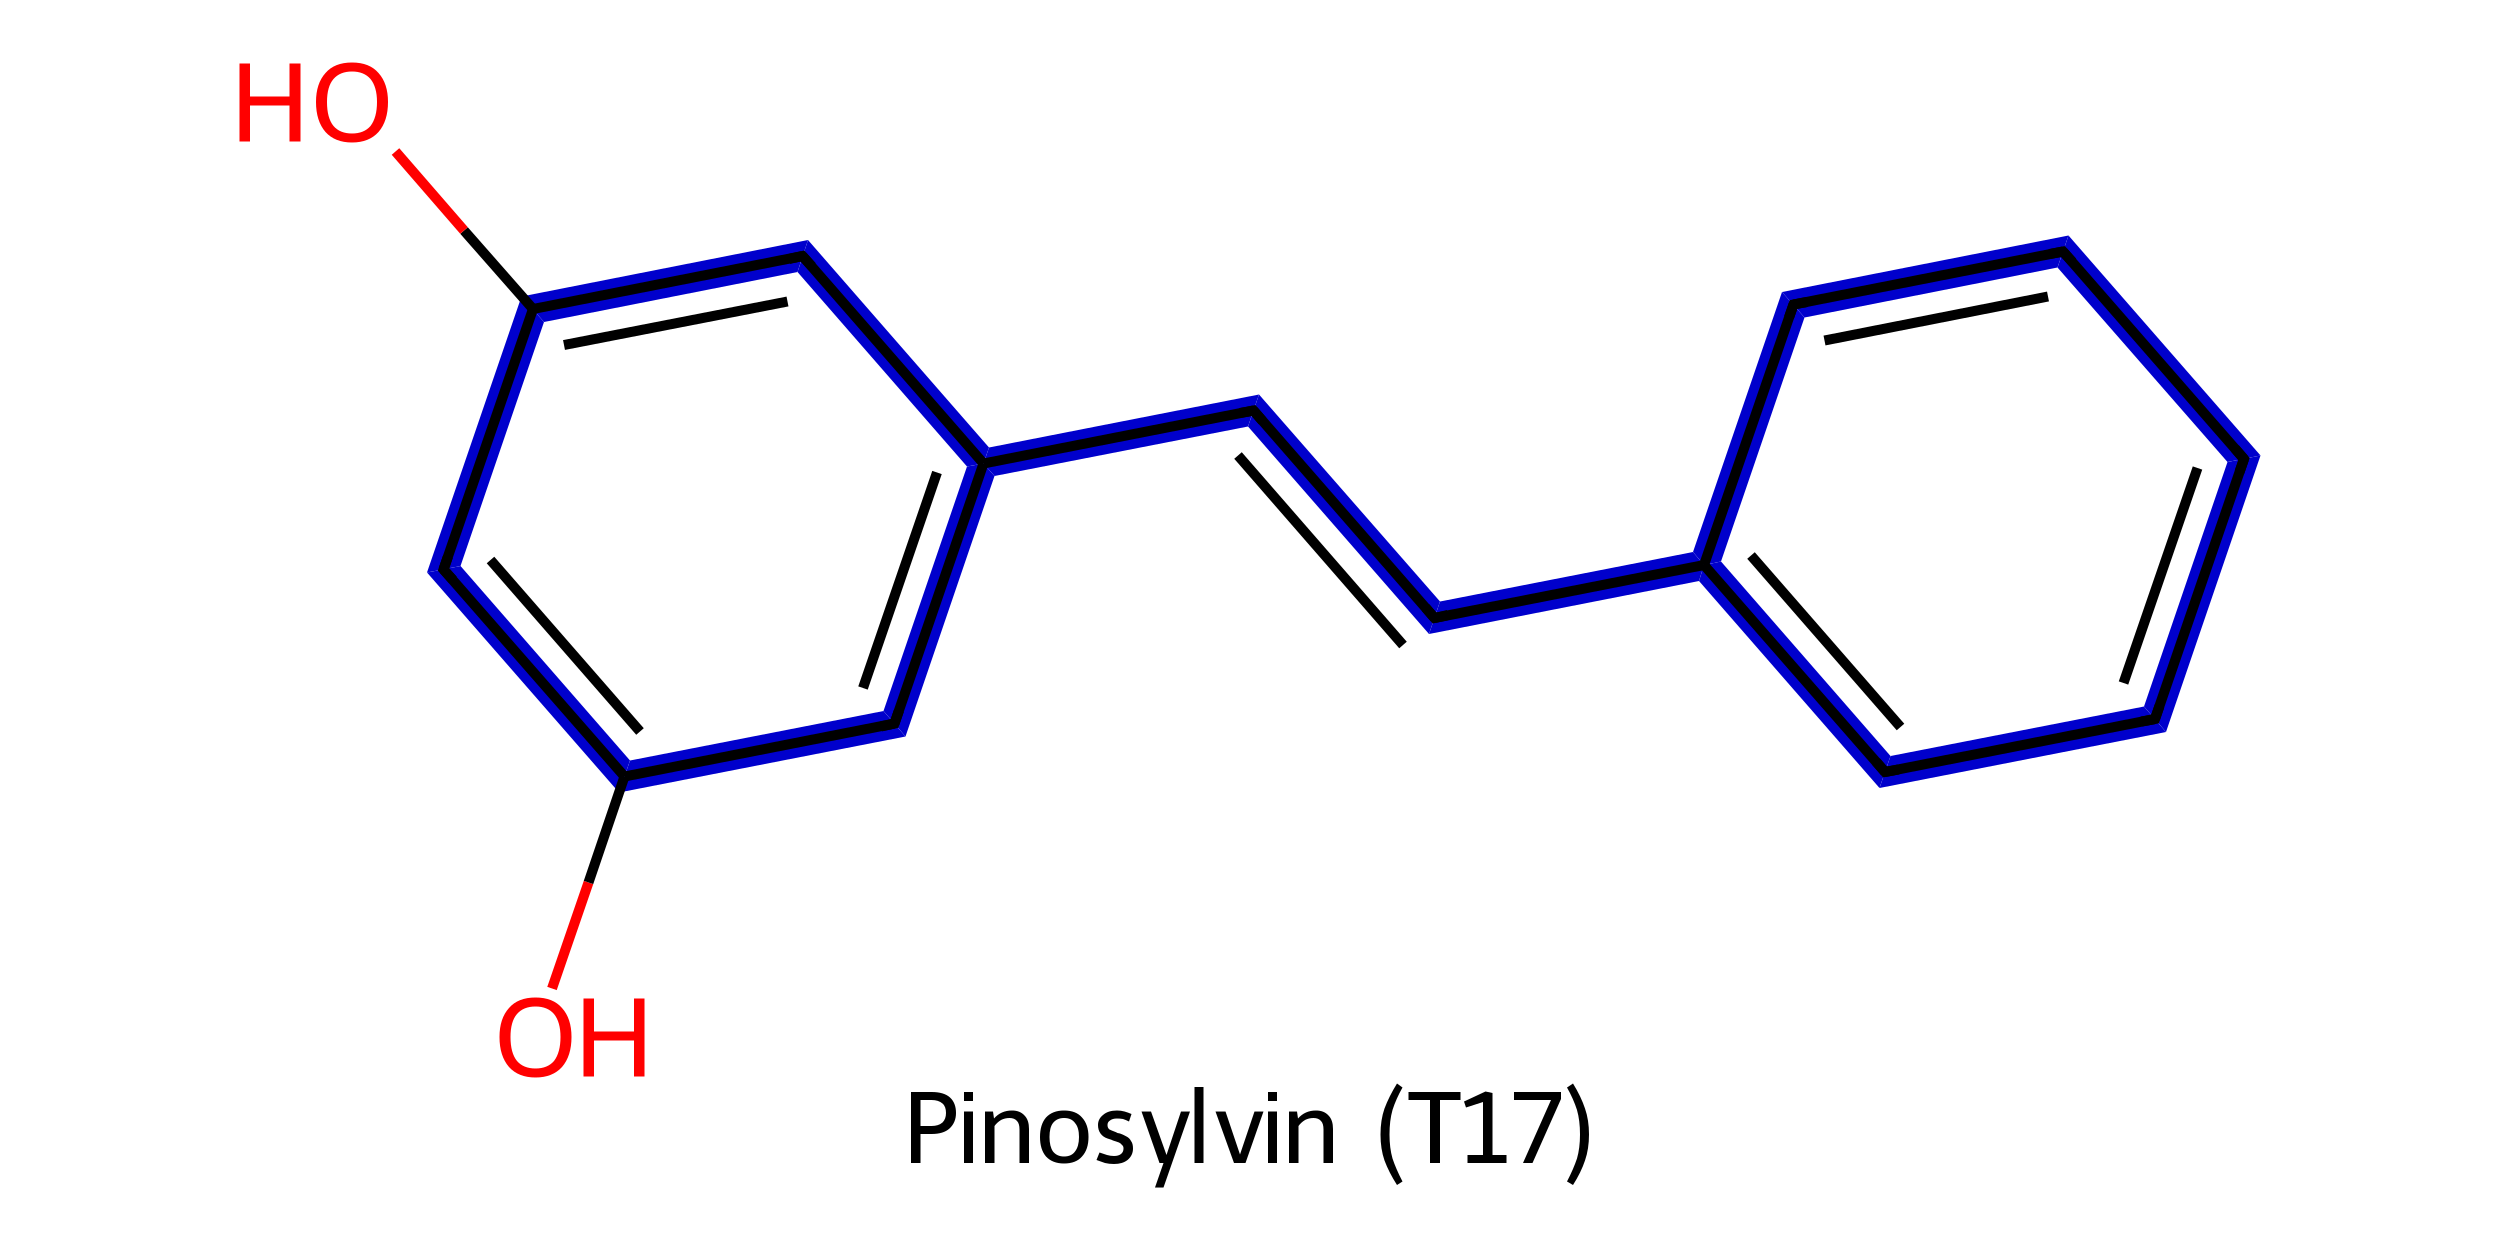
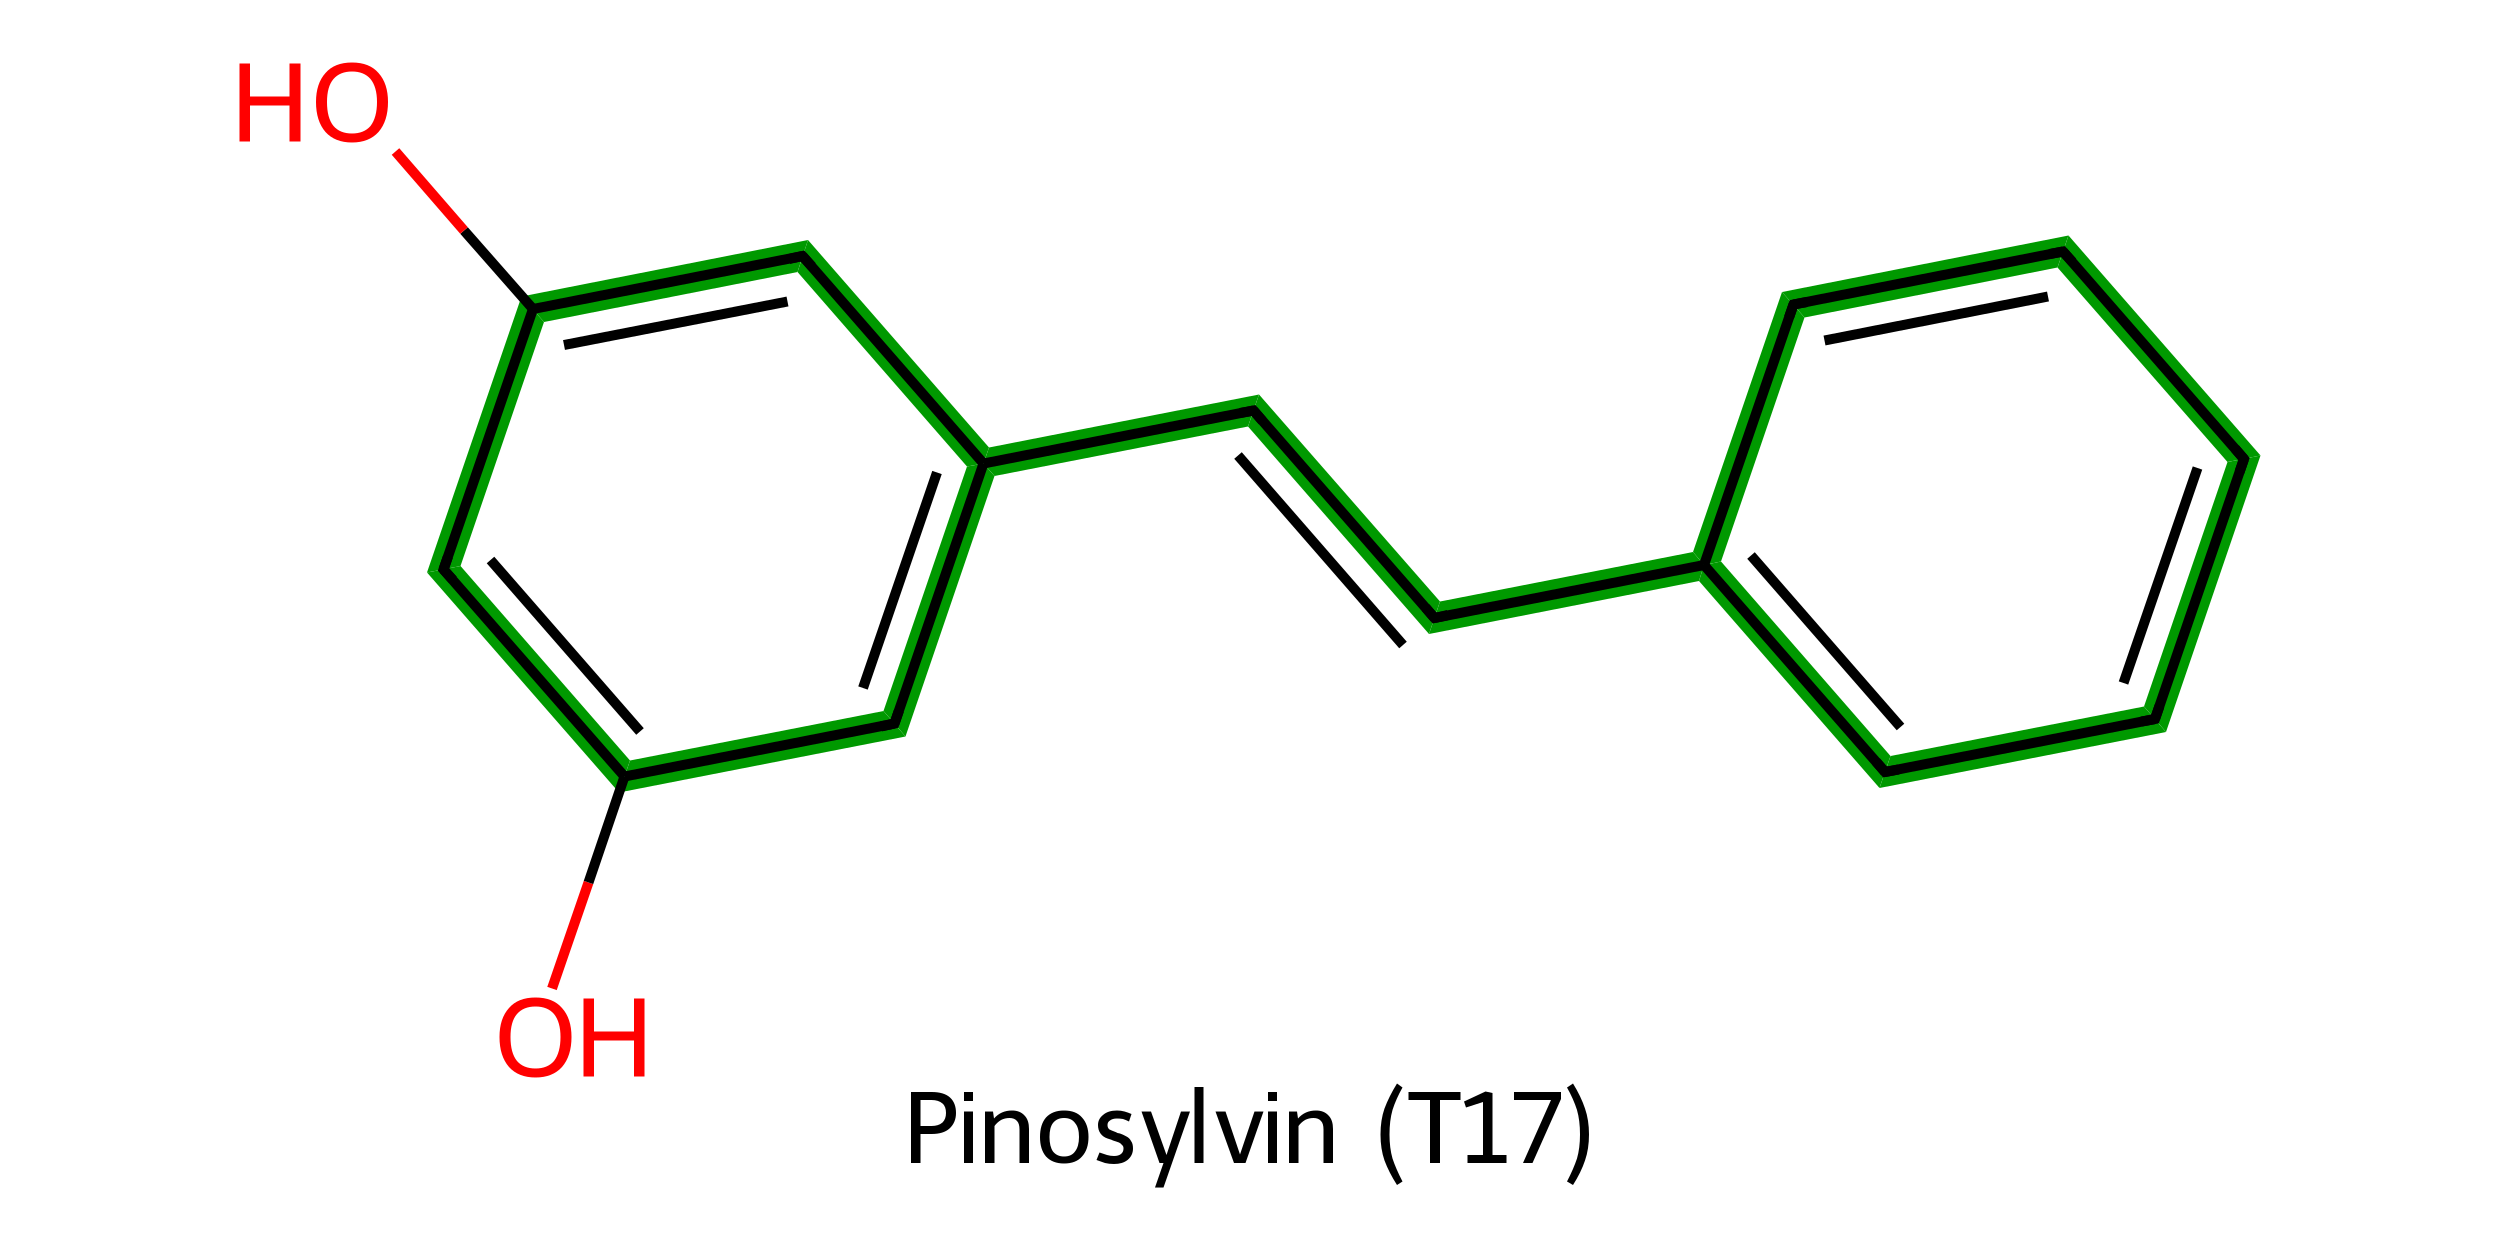
<svg xmlns="http://www.w3.org/2000/svg" version="1.1" baseProfile="full" xml:space="preserve" width="500px" height="250px" viewBox="0 0 500 250">
-   <path class="bond-1 atom-1 atom-2" d="M 92.1,113.2 L 126.0,152.1 L 123.8,158.5 L 85.4,114.5 Z" style="fill:#0000CC;fill-rule:evenodd;fill-opacity:1;stroke:#0000CC;stroke-width:0.0px;stroke-linecap:butt;stroke-linejoin:miter;stroke-opacity:1;" />
-   <path class="bond-15 atom-1 atom-15" d="M 176.7,142.2 L 181.1,147.3 L 123.8,158.5 L 126.0,152.1 Z" style="fill:#0000CC;fill-rule:evenodd;fill-opacity:1;stroke:#0000CC;stroke-width:0.0px;stroke-linecap:butt;stroke-linejoin:miter;stroke-opacity:1;" />
-   <path class="bond-2 atom-2 atom-3" d="M 104.3,59.3 L 108.8,64.4 L 92.1,113.2 L 85.4,114.5 Z" style="fill:#0000CC;fill-rule:evenodd;fill-opacity:1;stroke:#0000CC;stroke-width:0.0px;stroke-linecap:butt;stroke-linejoin:miter;stroke-opacity:1;" />
-   <path class="bond-4 atom-3 atom-5" d="M 161.6,48.0 L 159.5,54.4 L 108.8,64.4 L 104.3,59.3 Z" style="fill:#0000CC;fill-rule:evenodd;fill-opacity:1;stroke:#0000CC;stroke-width:0.0px;stroke-linecap:butt;stroke-linejoin:miter;stroke-opacity:1;" />
-   <path class="bond-5 atom-5 atom-6" d="M 161.6,48.0 L 197.8,89.5 L 196.7,92.7 L 193.4,93.3 L 159.5,54.4 Z" style="fill:#0000CC;fill-rule:evenodd;fill-opacity:1;stroke:#0000CC;stroke-width:0.0px;stroke-linecap:butt;stroke-linejoin:miter;stroke-opacity:1;" />
-   <path class="bond-6 atom-6 atom-7" d="M 251.8,78.9 L 249.6,85.3 L 198.9,95.2 L 196.7,92.7 L 197.8,89.5 Z" style="fill:#0000CC;fill-rule:evenodd;fill-opacity:1;stroke:#0000CC;stroke-width:0.0px;stroke-linecap:butt;stroke-linejoin:miter;stroke-opacity:1;" />
-   <path class="bond-14 atom-6 atom-15" d="M 196.7,92.7 L 198.9,95.2 L 181.1,147.3 L 176.7,142.2 L 193.4,93.3 Z" style="fill:#0000CC;fill-rule:evenodd;fill-opacity:1;stroke:#0000CC;stroke-width:0.0px;stroke-linecap:butt;stroke-linejoin:miter;stroke-opacity:1;" />
-   <path class="bond-7 atom-7 atom-8" d="M 251.8,78.9 L 288.0,120.3 L 285.8,126.8 L 249.6,85.3 Z" style="fill:#0000CC;fill-rule:evenodd;fill-opacity:1;stroke:#0000CC;stroke-width:0.0px;stroke-linecap:butt;stroke-linejoin:miter;stroke-opacity:1;" />
-   <path class="bond-8 atom-8 atom-9" d="M 338.6,110.4 L 340.8,113.0 L 339.8,116.2 L 285.8,126.8 L 288.0,120.3 Z" style="fill:#0000CC;fill-rule:evenodd;fill-opacity:1;stroke:#0000CC;stroke-width:0.0px;stroke-linecap:butt;stroke-linejoin:miter;stroke-opacity:1;" />
-   <path class="bond-9 atom-9 atom-10" d="M 344.2,112.3 L 378.1,151.2 L 375.9,157.6 L 339.8,116.2 L 340.8,113.0 Z" style="fill:#0000CC;fill-rule:evenodd;fill-opacity:1;stroke:#0000CC;stroke-width:0.0px;stroke-linecap:butt;stroke-linejoin:miter;stroke-opacity:1;" />
-   <path class="bond-16 atom-9 atom-14" d="M 356.4,58.4 L 360.9,63.5 L 344.2,112.3 L 340.8,113.0 L 338.6,110.4 Z" style="fill:#0000CC;fill-rule:evenodd;fill-opacity:1;stroke:#0000CC;stroke-width:0.0px;stroke-linecap:butt;stroke-linejoin:miter;stroke-opacity:1;" />
-   <path class="bond-10 atom-10 atom-11" d="M 428.8,141.3 L 433.2,146.4 L 375.9,157.6 L 378.1,151.2 Z" style="fill:#0000CC;fill-rule:evenodd;fill-opacity:1;stroke:#0000CC;stroke-width:0.0px;stroke-linecap:butt;stroke-linejoin:miter;stroke-opacity:1;" />
-   <path class="bond-11 atom-11 atom-12" d="M 452.1,91.1 L 433.2,146.4 L 428.8,141.3 L 445.5,92.4 Z" style="fill:#0000CC;fill-rule:evenodd;fill-opacity:1;stroke:#0000CC;stroke-width:0.0px;stroke-linecap:butt;stroke-linejoin:miter;stroke-opacity:1;" />
-   <path class="bond-12 atom-12 atom-13" d="M 413.7,47.1 L 452.1,91.1 L 445.5,92.4 L 411.5,53.5 Z" style="fill:#0000CC;fill-rule:evenodd;fill-opacity:1;stroke:#0000CC;stroke-width:0.0px;stroke-linecap:butt;stroke-linejoin:miter;stroke-opacity:1;" />
-   <path class="bond-13 atom-13 atom-14" d="M 413.7,47.1 L 411.5,53.5 L 360.9,63.5 L 356.4,58.4 Z" style="fill:#0000CC;fill-rule:evenodd;fill-opacity:1;stroke:#0000CC;stroke-width:0.0px;stroke-linecap:butt;stroke-linejoin:miter;stroke-opacity:1;" />
+   <path class="bond-1 atom-1 atom-2" d="M 92.1,113.2 L 126.0,152.1 L 123.8,158.5 L 85.4,114.5 Z" style="fill:#009900;fill-rule:evenodd;fill-opacity:1;stroke:#009900;stroke-width:0.0px;stroke-linecap:butt;stroke-linejoin:miter;stroke-opacity:1;" />
+   <path class="bond-15 atom-1 atom-15" d="M 176.7,142.2 L 181.1,147.3 L 123.8,158.5 L 126.0,152.1 Z" style="fill:#009900;fill-rule:evenodd;fill-opacity:1;stroke:#009900;stroke-width:0.0px;stroke-linecap:butt;stroke-linejoin:miter;stroke-opacity:1;" />
+   <path class="bond-2 atom-2 atom-3" d="M 104.3,59.3 L 108.8,64.4 L 92.1,113.2 L 85.4,114.5 Z" style="fill:#009900;fill-rule:evenodd;fill-opacity:1;stroke:#009900;stroke-width:0.0px;stroke-linecap:butt;stroke-linejoin:miter;stroke-opacity:1;" />
+   <path class="bond-4 atom-3 atom-5" d="M 161.6,48.0 L 159.5,54.4 L 108.8,64.4 L 104.3,59.3 Z" style="fill:#009900;fill-rule:evenodd;fill-opacity:1;stroke:#009900;stroke-width:0.0px;stroke-linecap:butt;stroke-linejoin:miter;stroke-opacity:1;" />
+   <path class="bond-5 atom-5 atom-6" d="M 161.6,48.0 L 197.8,89.5 L 196.7,92.7 L 193.4,93.3 L 159.5,54.4 Z" style="fill:#009900;fill-rule:evenodd;fill-opacity:1;stroke:#009900;stroke-width:0.0px;stroke-linecap:butt;stroke-linejoin:miter;stroke-opacity:1;" />
+   <path class="bond-6 atom-6 atom-7" d="M 251.8,78.9 L 249.6,85.3 L 198.9,95.2 L 196.7,92.7 L 197.8,89.5 Z" style="fill:#009900;fill-rule:evenodd;fill-opacity:1;stroke:#009900;stroke-width:0.0px;stroke-linecap:butt;stroke-linejoin:miter;stroke-opacity:1;" />
+   <path class="bond-14 atom-6 atom-15" d="M 196.7,92.7 L 198.9,95.2 L 181.1,147.3 L 176.7,142.2 L 193.4,93.3 Z" style="fill:#009900;fill-rule:evenodd;fill-opacity:1;stroke:#009900;stroke-width:0.0px;stroke-linecap:butt;stroke-linejoin:miter;stroke-opacity:1;" />
+   <path class="bond-7 atom-7 atom-8" d="M 251.8,78.9 L 288.0,120.3 L 285.8,126.8 L 249.6,85.3 Z" style="fill:#009900;fill-rule:evenodd;fill-opacity:1;stroke:#009900;stroke-width:0.0px;stroke-linecap:butt;stroke-linejoin:miter;stroke-opacity:1;" />
+   <path class="bond-8 atom-8 atom-9" d="M 338.6,110.4 L 340.8,113.0 L 339.8,116.2 L 285.8,126.8 L 288.0,120.3 Z" style="fill:#009900;fill-rule:evenodd;fill-opacity:1;stroke:#009900;stroke-width:0.0px;stroke-linecap:butt;stroke-linejoin:miter;stroke-opacity:1;" />
+   <path class="bond-9 atom-9 atom-10" d="M 344.2,112.3 L 378.1,151.2 L 375.9,157.6 L 339.8,116.2 L 340.8,113.0 Z" style="fill:#009900;fill-rule:evenodd;fill-opacity:1;stroke:#009900;stroke-width:0.0px;stroke-linecap:butt;stroke-linejoin:miter;stroke-opacity:1;" />
+   <path class="bond-16 atom-9 atom-14" d="M 356.4,58.4 L 360.9,63.5 L 344.2,112.3 L 340.8,113.0 L 338.6,110.4 Z" style="fill:#009900;fill-rule:evenodd;fill-opacity:1;stroke:#009900;stroke-width:0.0px;stroke-linecap:butt;stroke-linejoin:miter;stroke-opacity:1;" />
+   <path class="bond-10 atom-10 atom-11" d="M 428.8,141.3 L 433.2,146.4 L 375.9,157.6 L 378.1,151.2 Z" style="fill:#009900;fill-rule:evenodd;fill-opacity:1;stroke:#009900;stroke-width:0.0px;stroke-linecap:butt;stroke-linejoin:miter;stroke-opacity:1;" />
+   <path class="bond-11 atom-11 atom-12" d="M 452.1,91.1 L 433.2,146.4 L 428.8,141.3 L 445.5,92.4 Z" style="fill:#009900;fill-rule:evenodd;fill-opacity:1;stroke:#009900;stroke-width:0.0px;stroke-linecap:butt;stroke-linejoin:miter;stroke-opacity:1;" />
+   <path class="bond-12 atom-12 atom-13" d="M 413.7,47.1 L 452.1,91.1 L 445.5,92.4 L 411.5,53.5 Z" style="fill:#009900;fill-rule:evenodd;fill-opacity:1;stroke:#009900;stroke-width:0.0px;stroke-linecap:butt;stroke-linejoin:miter;stroke-opacity:1;" />
+   <path class="bond-13 atom-13 atom-14" d="M 413.7,47.1 L 411.5,53.5 L 360.9,63.5 L 356.4,58.4 Z" style="fill:#009900;fill-rule:evenodd;fill-opacity:1;stroke:#009900;stroke-width:0.0px;stroke-linecap:butt;stroke-linejoin:miter;stroke-opacity:1;" />
  <path class="bond-0 atom-0 atom-1" d="M 110.4,197.7 L 117.7,176.5" style="fill:none;fill-rule:evenodd;stroke:#FF0000;stroke-width:2.0px;stroke-linecap:butt;stroke-linejoin:miter;stroke-opacity:1" />
  <path class="bond-0 atom-0 atom-1" d="M 117.7,176.5 L 124.9,155.3" style="fill:none;fill-rule:evenodd;stroke:#000000;stroke-width:2.0px;stroke-linecap:butt;stroke-linejoin:miter;stroke-opacity:1" />
  <path class="bond-1 atom-1 atom-2" d="M 124.9,155.3 L 88.7,113.9" style="fill:none;fill-rule:evenodd;stroke:#000000;stroke-width:2.0px;stroke-linecap:butt;stroke-linejoin:miter;stroke-opacity:1" />
  <path class="bond-1 atom-1 atom-2" d="M 128.0,146.3 L 98.1,112.0" style="fill:none;fill-rule:evenodd;stroke:#000000;stroke-width:2.0px;stroke-linecap:butt;stroke-linejoin:miter;stroke-opacity:1" />
  <path class="bond-2 atom-2 atom-3" d="M 88.7,113.9 L 106.6,61.8" style="fill:none;fill-rule:evenodd;stroke:#000000;stroke-width:2.0px;stroke-linecap:butt;stroke-linejoin:miter;stroke-opacity:1" />
  <path class="bond-3 atom-3 atom-4" d="M 106.6,61.8 L 92.8,46.1" style="fill:none;fill-rule:evenodd;stroke:#000000;stroke-width:2.0px;stroke-linecap:butt;stroke-linejoin:miter;stroke-opacity:1" />
  <path class="bond-3 atom-3 atom-4" d="M 92.8,46.1 L 79.1,30.3" style="fill:none;fill-rule:evenodd;stroke:#FF0000;stroke-width:2.0px;stroke-linecap:butt;stroke-linejoin:miter;stroke-opacity:1" />
  <path class="bond-4 atom-3 atom-5" d="M 106.6,61.8 L 160.5,51.2" style="fill:none;fill-rule:evenodd;stroke:#000000;stroke-width:2.0px;stroke-linecap:butt;stroke-linejoin:miter;stroke-opacity:1" />
  <path class="bond-4 atom-3 atom-5" d="M 112.8,69.0 L 157.5,60.3" style="fill:none;fill-rule:evenodd;stroke:#000000;stroke-width:2.0px;stroke-linecap:butt;stroke-linejoin:miter;stroke-opacity:1" />
  <path class="bond-5 atom-5 atom-6" d="M 160.5,51.2 L 196.7,92.7" style="fill:none;fill-rule:evenodd;stroke:#000000;stroke-width:2.0px;stroke-linecap:butt;stroke-linejoin:miter;stroke-opacity:1" />
  <path class="bond-6 atom-6 atom-7" d="M 196.7,92.7 L 250.7,82.1" style="fill:none;fill-rule:evenodd;stroke:#000000;stroke-width:2.0px;stroke-linecap:butt;stroke-linejoin:miter;stroke-opacity:1" />
  <path class="bond-7 atom-7 atom-8" d="M 250.7,82.1 L 286.9,123.6" style="fill:none;fill-rule:evenodd;stroke:#000000;stroke-width:2.0px;stroke-linecap:butt;stroke-linejoin:miter;stroke-opacity:1" />
  <path class="bond-7 atom-7 atom-8" d="M 247.6,91.1 L 280.6,129.0" style="fill:none;fill-rule:evenodd;stroke:#000000;stroke-width:2.0px;stroke-linecap:butt;stroke-linejoin:miter;stroke-opacity:1" />
  <path class="bond-8 atom-8 atom-9" d="M 286.9,123.6 L 340.8,113.0" style="fill:none;fill-rule:evenodd;stroke:#000000;stroke-width:2.0px;stroke-linecap:butt;stroke-linejoin:miter;stroke-opacity:1" />
  <path class="bond-9 atom-9 atom-10" d="M 340.8,113.0 L 377.0,154.4" style="fill:none;fill-rule:evenodd;stroke:#000000;stroke-width:2.0px;stroke-linecap:butt;stroke-linejoin:miter;stroke-opacity:1" />
  <path class="bond-9 atom-9 atom-10" d="M 350.2,111.1 L 380.1,145.4" style="fill:none;fill-rule:evenodd;stroke:#000000;stroke-width:2.0px;stroke-linecap:butt;stroke-linejoin:miter;stroke-opacity:1" />
  <path class="bond-10 atom-10 atom-11" d="M 377.0,154.4 L 431.0,143.8" style="fill:none;fill-rule:evenodd;stroke:#000000;stroke-width:2.0px;stroke-linecap:butt;stroke-linejoin:miter;stroke-opacity:1" />
  <path class="bond-11 atom-11 atom-12" d="M 431.0,143.8 L 448.8,91.8" style="fill:none;fill-rule:evenodd;stroke:#000000;stroke-width:2.0px;stroke-linecap:butt;stroke-linejoin:miter;stroke-opacity:1" />
  <path class="bond-11 atom-11 atom-12" d="M 424.7,136.6 L 439.5,93.6" style="fill:none;fill-rule:evenodd;stroke:#000000;stroke-width:2.0px;stroke-linecap:butt;stroke-linejoin:miter;stroke-opacity:1" />
  <path class="bond-12 atom-12 atom-13" d="M 448.8,91.8 L 412.6,50.3" style="fill:none;fill-rule:evenodd;stroke:#000000;stroke-width:2.0px;stroke-linecap:butt;stroke-linejoin:miter;stroke-opacity:1" />
  <path class="bond-13 atom-13 atom-14" d="M 412.6,50.3 L 358.7,60.9" style="fill:none;fill-rule:evenodd;stroke:#000000;stroke-width:2.0px;stroke-linecap:butt;stroke-linejoin:miter;stroke-opacity:1" />
  <path class="bond-13 atom-13 atom-14" d="M 409.6,59.3 L 364.9,68.1" style="fill:none;fill-rule:evenodd;stroke:#000000;stroke-width:2.0px;stroke-linecap:butt;stroke-linejoin:miter;stroke-opacity:1" />
  <path class="bond-14 atom-6 atom-15" d="M 196.7,92.7 L 178.9,144.7" style="fill:none;fill-rule:evenodd;stroke:#000000;stroke-width:2.0px;stroke-linecap:butt;stroke-linejoin:miter;stroke-opacity:1" />
  <path class="bond-14 atom-6 atom-15" d="M 187.4,94.5 L 172.6,137.6" style="fill:none;fill-rule:evenodd;stroke:#000000;stroke-width:2.0px;stroke-linecap:butt;stroke-linejoin:miter;stroke-opacity:1" />
  <path class="bond-15 atom-15 atom-1" d="M 178.9,144.7 L 124.9,155.3" style="fill:none;fill-rule:evenodd;stroke:#000000;stroke-width:2.0px;stroke-linecap:butt;stroke-linejoin:miter;stroke-opacity:1" />
  <path class="bond-16 atom-14 atom-9" d="M 358.7,60.9 L 340.8,113.0" style="fill:none;fill-rule:evenodd;stroke:#000000;stroke-width:2.0px;stroke-linecap:butt;stroke-linejoin:miter;stroke-opacity:1" />
  <path d="M 90.6,116.0 L 88.7,113.9 L 89.6,111.3" style="fill:none;stroke:#000000;stroke-width:2.0px;stroke-linecap:butt;stroke-linejoin:miter;stroke-opacity:1;" />
  <path d="M 157.8,51.8 L 160.5,51.2 L 162.4,53.3" style="fill:none;stroke:#000000;stroke-width:2.0px;stroke-linecap:butt;stroke-linejoin:miter;stroke-opacity:1;" />
  <path d="M 248.0,82.6 L 250.7,82.1 L 252.5,84.2" style="fill:none;stroke:#000000;stroke-width:2.0px;stroke-linecap:butt;stroke-linejoin:miter;stroke-opacity:1;" />
  <path d="M 285.1,121.5 L 286.9,123.6 L 289.6,123.0" style="fill:none;stroke:#000000;stroke-width:2.0px;stroke-linecap:butt;stroke-linejoin:miter;stroke-opacity:1;" />
  <path d="M 375.2,152.3 L 377.0,154.4 L 379.7,153.9" style="fill:none;stroke:#000000;stroke-width:2.0px;stroke-linecap:butt;stroke-linejoin:miter;stroke-opacity:1;" />
  <path d="M 428.3,144.3 L 431.0,143.8 L 431.9,141.2" style="fill:none;stroke:#000000;stroke-width:2.0px;stroke-linecap:butt;stroke-linejoin:miter;stroke-opacity:1;" />
  <path d="M 447.9,94.4 L 448.8,91.8 L 447.0,89.7" style="fill:none;stroke:#000000;stroke-width:2.0px;stroke-linecap:butt;stroke-linejoin:miter;stroke-opacity:1;" />
  <path d="M 414.5,52.4 L 412.6,50.3 L 409.9,50.8" style="fill:none;stroke:#000000;stroke-width:2.0px;stroke-linecap:butt;stroke-linejoin:miter;stroke-opacity:1;" />
  <path d="M 361.4,60.4 L 358.7,60.9 L 357.8,63.5" style="fill:none;stroke:#000000;stroke-width:2.0px;stroke-linecap:butt;stroke-linejoin:miter;stroke-opacity:1;" />
  <path d="M 179.8,142.1 L 178.9,144.7 L 176.2,145.3" style="fill:none;stroke:#000000;stroke-width:2.0px;stroke-linecap:butt;stroke-linejoin:miter;stroke-opacity:1;" />
  <path class="atom-0" d="M 99.9 207.4 Q 99.9 203.7, 101.8 201.6 Q 103.6 199.5, 107.1 199.5 Q 110.6 199.5, 112.4 201.6 Q 114.3 203.7, 114.3 207.4 Q 114.3 211.2, 112.4 213.4 Q 110.5 215.5, 107.1 215.5 Q 103.7 215.5, 101.8 213.4 Q 99.9 211.2, 99.9 207.4 M 107.1 213.7 Q 109.5 213.7, 110.8 212.2 Q 112.1 210.5, 112.1 207.4 Q 112.1 204.4, 110.8 202.8 Q 109.5 201.3, 107.1 201.3 Q 104.7 201.3, 103.4 202.8 Q 102.1 204.3, 102.1 207.4 Q 102.1 210.6, 103.4 212.2 Q 104.7 213.7, 107.1 213.7 " fill="#FF0000" />
  <path class="atom-0" d="M 116.7 199.7 L 118.8 199.7 L 118.8 206.3 L 126.8 206.3 L 126.8 199.7 L 128.9 199.7 L 128.9 215.3 L 126.8 215.3 L 126.8 208.1 L 118.8 208.1 L 118.8 215.3 L 116.7 215.3 L 116.7 199.7 " fill="#FF0000" />
  <path class="atom-4" d="M 47.9 12.7 L 50.0 12.7 L 50.0 19.3 L 57.9 19.3 L 57.9 12.7 L 60.1 12.7 L 60.1 28.3 L 57.9 28.3 L 57.9 21.1 L 50.0 21.1 L 50.0 28.3 L 47.9 28.3 L 47.9 12.7 " fill="#FF0000" />
  <path class="atom-4" d="M 63.2 20.4 Q 63.2 16.7, 65.1 14.6 Q 66.9 12.5, 70.4 12.5 Q 73.9 12.5, 75.7 14.6 Q 77.6 16.7, 77.6 20.4 Q 77.6 24.2, 75.7 26.4 Q 73.8 28.5, 70.4 28.5 Q 67.0 28.5, 65.1 26.4 Q 63.2 24.2, 63.2 20.4 M 70.4 26.7 Q 72.8 26.7, 74.1 25.2 Q 75.4 23.5, 75.4 20.4 Q 75.4 17.4, 74.1 15.8 Q 72.8 14.3, 70.4 14.3 Q 68.0 14.3, 66.7 15.8 Q 65.4 17.3, 65.4 20.4 Q 65.4 23.6, 66.7 25.2 Q 68.0 26.7, 70.4 26.7 " fill="#FF0000" />
  <path class="legend" d="M 186.3 218.4 Q 188.8 218.4, 190.0 219.5 Q 191.2 220.6, 191.2 222.6 Q 191.2 224.5, 189.9 225.7 Q 188.7 226.8, 186.3 226.8 L 184.1 226.8 L 184.1 232.6 L 182.2 232.6 L 182.2 218.4 L 186.3 218.4 M 186.3 225.2 Q 187.7 225.2, 188.5 224.5 Q 189.2 223.8, 189.2 222.6 Q 189.2 221.3, 188.5 220.7 Q 187.7 220.0, 186.3 220.0 L 184.1 220.0 L 184.1 225.2 L 186.3 225.2 " fill="#000000" />
  <path class="legend" d="M 192.8 218.4 L 194.6 218.4 L 194.6 220.2 L 192.8 220.2 L 192.8 218.4 M 192.8 222.3 L 194.6 222.3 L 194.6 232.6 L 192.8 232.6 L 192.8 222.3 " fill="#000000" />
  <path class="legend" d="M 202.4 222.1 Q 204.0 222.1, 204.9 223.1 Q 205.8 224.0, 205.8 225.8 L 205.8 232.6 L 203.9 232.6 L 203.9 225.9 Q 203.9 224.7, 203.4 224.2 Q 202.9 223.6, 201.9 223.6 Q 201.0 223.6, 200.2 224.0 Q 199.4 224.5, 198.9 225.2 L 198.9 232.6 L 197.0 232.6 L 197.0 222.3 L 198.6 222.3 L 198.8 223.7 Q 200.2 222.1, 202.4 222.1 " fill="#000000" />
  <path class="legend" d="M 208.0 227.4 Q 208.0 224.9, 209.2 223.5 Q 210.5 222.1, 212.8 222.1 Q 215.2 222.1, 216.4 223.5 Q 217.7 224.9, 217.7 227.4 Q 217.7 229.9, 216.4 231.3 Q 215.2 232.7, 212.8 232.7 Q 210.5 232.7, 209.2 231.3 Q 208.0 229.9, 208.0 227.4 M 209.9 227.4 Q 209.9 229.3, 210.6 230.3 Q 211.4 231.3, 212.8 231.3 Q 214.3 231.3, 215.0 230.3 Q 215.8 229.3, 215.8 227.4 Q 215.8 225.5, 215.0 224.6 Q 214.3 223.6, 212.8 223.6 Q 211.4 223.6, 210.6 224.6 Q 209.9 225.5, 209.9 227.4 " fill="#000000" />
  <path class="legend" d="M 219.9 230.5 Q 220.8 230.8, 221.4 231.0 Q 222.1 231.2, 222.8 231.2 Q 223.7 231.2, 224.2 230.8 Q 224.7 230.4, 224.7 229.7 Q 224.7 229.2, 224.4 229.0 Q 224.2 228.7, 223.8 228.5 Q 223.5 228.4, 222.6 228.1 Q 222.5 228.0, 221.5 227.7 Q 220.6 227.4, 220.1 226.7 Q 219.6 226.0, 219.6 225.0 Q 219.6 223.8, 220.6 223.0 Q 221.6 222.1, 223.4 222.1 Q 224.2 222.1, 224.9 222.3 Q 225.6 222.5, 226.3 222.8 L 225.8 224.3 Q 225.2 224.0, 224.6 223.8 Q 224.0 223.7, 223.4 223.7 Q 222.5 223.7, 222.0 224.1 Q 221.5 224.4, 221.5 225.0 Q 221.5 225.6, 221.9 225.9 Q 222.3 226.1, 223.1 226.4 Q 223.3 226.5, 223.5 226.6 L 224.0 226.7 Q 224.8 227.0, 225.3 227.3 Q 225.9 227.6, 226.2 228.2 Q 226.6 228.7, 226.6 229.7 Q 226.6 231.1, 225.5 232.0 Q 224.5 232.8, 222.8 232.8 Q 221.8 232.8, 221.0 232.6 Q 220.1 232.3, 219.3 232.0 L 219.9 230.5 " fill="#000000" />
  <path class="legend" d="M 236.2 222.3 L 238.0 222.3 L 232.7 237.5 L 231.0 237.5 L 232.7 232.6 L 231.9 232.6 L 228.3 222.3 L 230.2 222.3 L 233.3 231.0 L 236.2 222.3 " fill="#000000" />
  <path class="legend" d="M 238.9 217.4 L 240.7 217.4 L 240.7 232.6 L 238.9 232.6 L 238.9 217.4 " fill="#000000" />
  <path class="legend" d="M 250.9 222.3 L 252.7 222.3 L 249.1 232.6 L 246.8 232.6 L 243.1 222.3 L 245.1 222.3 L 248.0 230.9 L 250.9 222.3 " fill="#000000" />
  <path class="legend" d="M 253.6 218.4 L 255.4 218.4 L 255.4 220.2 L 253.6 220.2 L 253.6 218.4 M 253.6 222.3 L 255.4 222.3 L 255.4 232.6 L 253.6 232.6 L 253.6 222.3 " fill="#000000" />
  <path class="legend" d="M 263.2 222.1 Q 264.8 222.1, 265.7 223.1 Q 266.6 224.0, 266.6 225.8 L 266.6 232.6 L 264.7 232.6 L 264.7 225.9 Q 264.7 224.7, 264.2 224.2 Q 263.7 223.6, 262.7 223.6 Q 261.8 223.6, 261.0 224.0 Q 260.2 224.5, 259.7 225.2 L 259.7 232.6 L 257.8 232.6 L 257.8 222.3 L 259.4 222.3 L 259.6 223.7 Q 261.0 222.1, 263.2 222.1 " fill="#000000" />
  <path class="legend" d="" fill="#000000" />
  <path class="legend" d="M 276.1 226.9 Q 276.1 224.0, 276.9 221.7 Q 277.8 219.3, 279.4 216.7 L 280.5 217.5 Q 279.2 219.8, 278.5 222.0 Q 277.9 224.1, 277.9 226.9 Q 277.9 229.6, 278.5 231.7 Q 279.2 233.8, 280.5 236.3 L 279.4 237.0 Q 277.8 234.5, 276.9 232.1 Q 276.1 229.8, 276.1 226.9 " fill="#000000" />
  <path class="legend" d="M 286.0 220.0 L 281.7 220.0 L 281.7 218.4 L 292.1 218.4 L 292.1 220.0 L 288.0 220.0 L 288.0 232.6 L 286.0 232.6 L 286.0 220.0 " fill="#000000" />
  <path class="legend" d="M 293.5 231.0 L 296.6 231.0 L 296.6 220.4 L 293.2 221.5 L 292.8 220.3 L 297.1 218.3 L 298.5 218.6 L 298.5 231.0 L 301.3 231.0 L 301.3 232.6 L 293.5 232.6 L 293.5 231.0 " fill="#000000" />
  <path class="legend" d="M 310.2 220.0 L 302.8 220.0 L 302.8 218.4 L 312.2 218.4 L 312.2 219.8 L 306.5 232.6 L 304.6 232.6 L 310.2 220.0 " fill="#000000" />
  <path class="legend" d="M 317.8 226.9 Q 317.8 229.8, 317.0 232.1 Q 316.2 234.5, 314.6 237.0 L 313.4 236.3 Q 314.7 233.8, 315.4 231.7 Q 316.0 229.6, 316.0 226.9 Q 316.0 224.1, 315.4 222.0 Q 314.7 219.8, 313.4 217.5 L 314.6 216.7 Q 316.2 219.3, 317.0 221.7 Q 317.8 224.0, 317.8 226.9 " fill="#000000" />
</svg>
